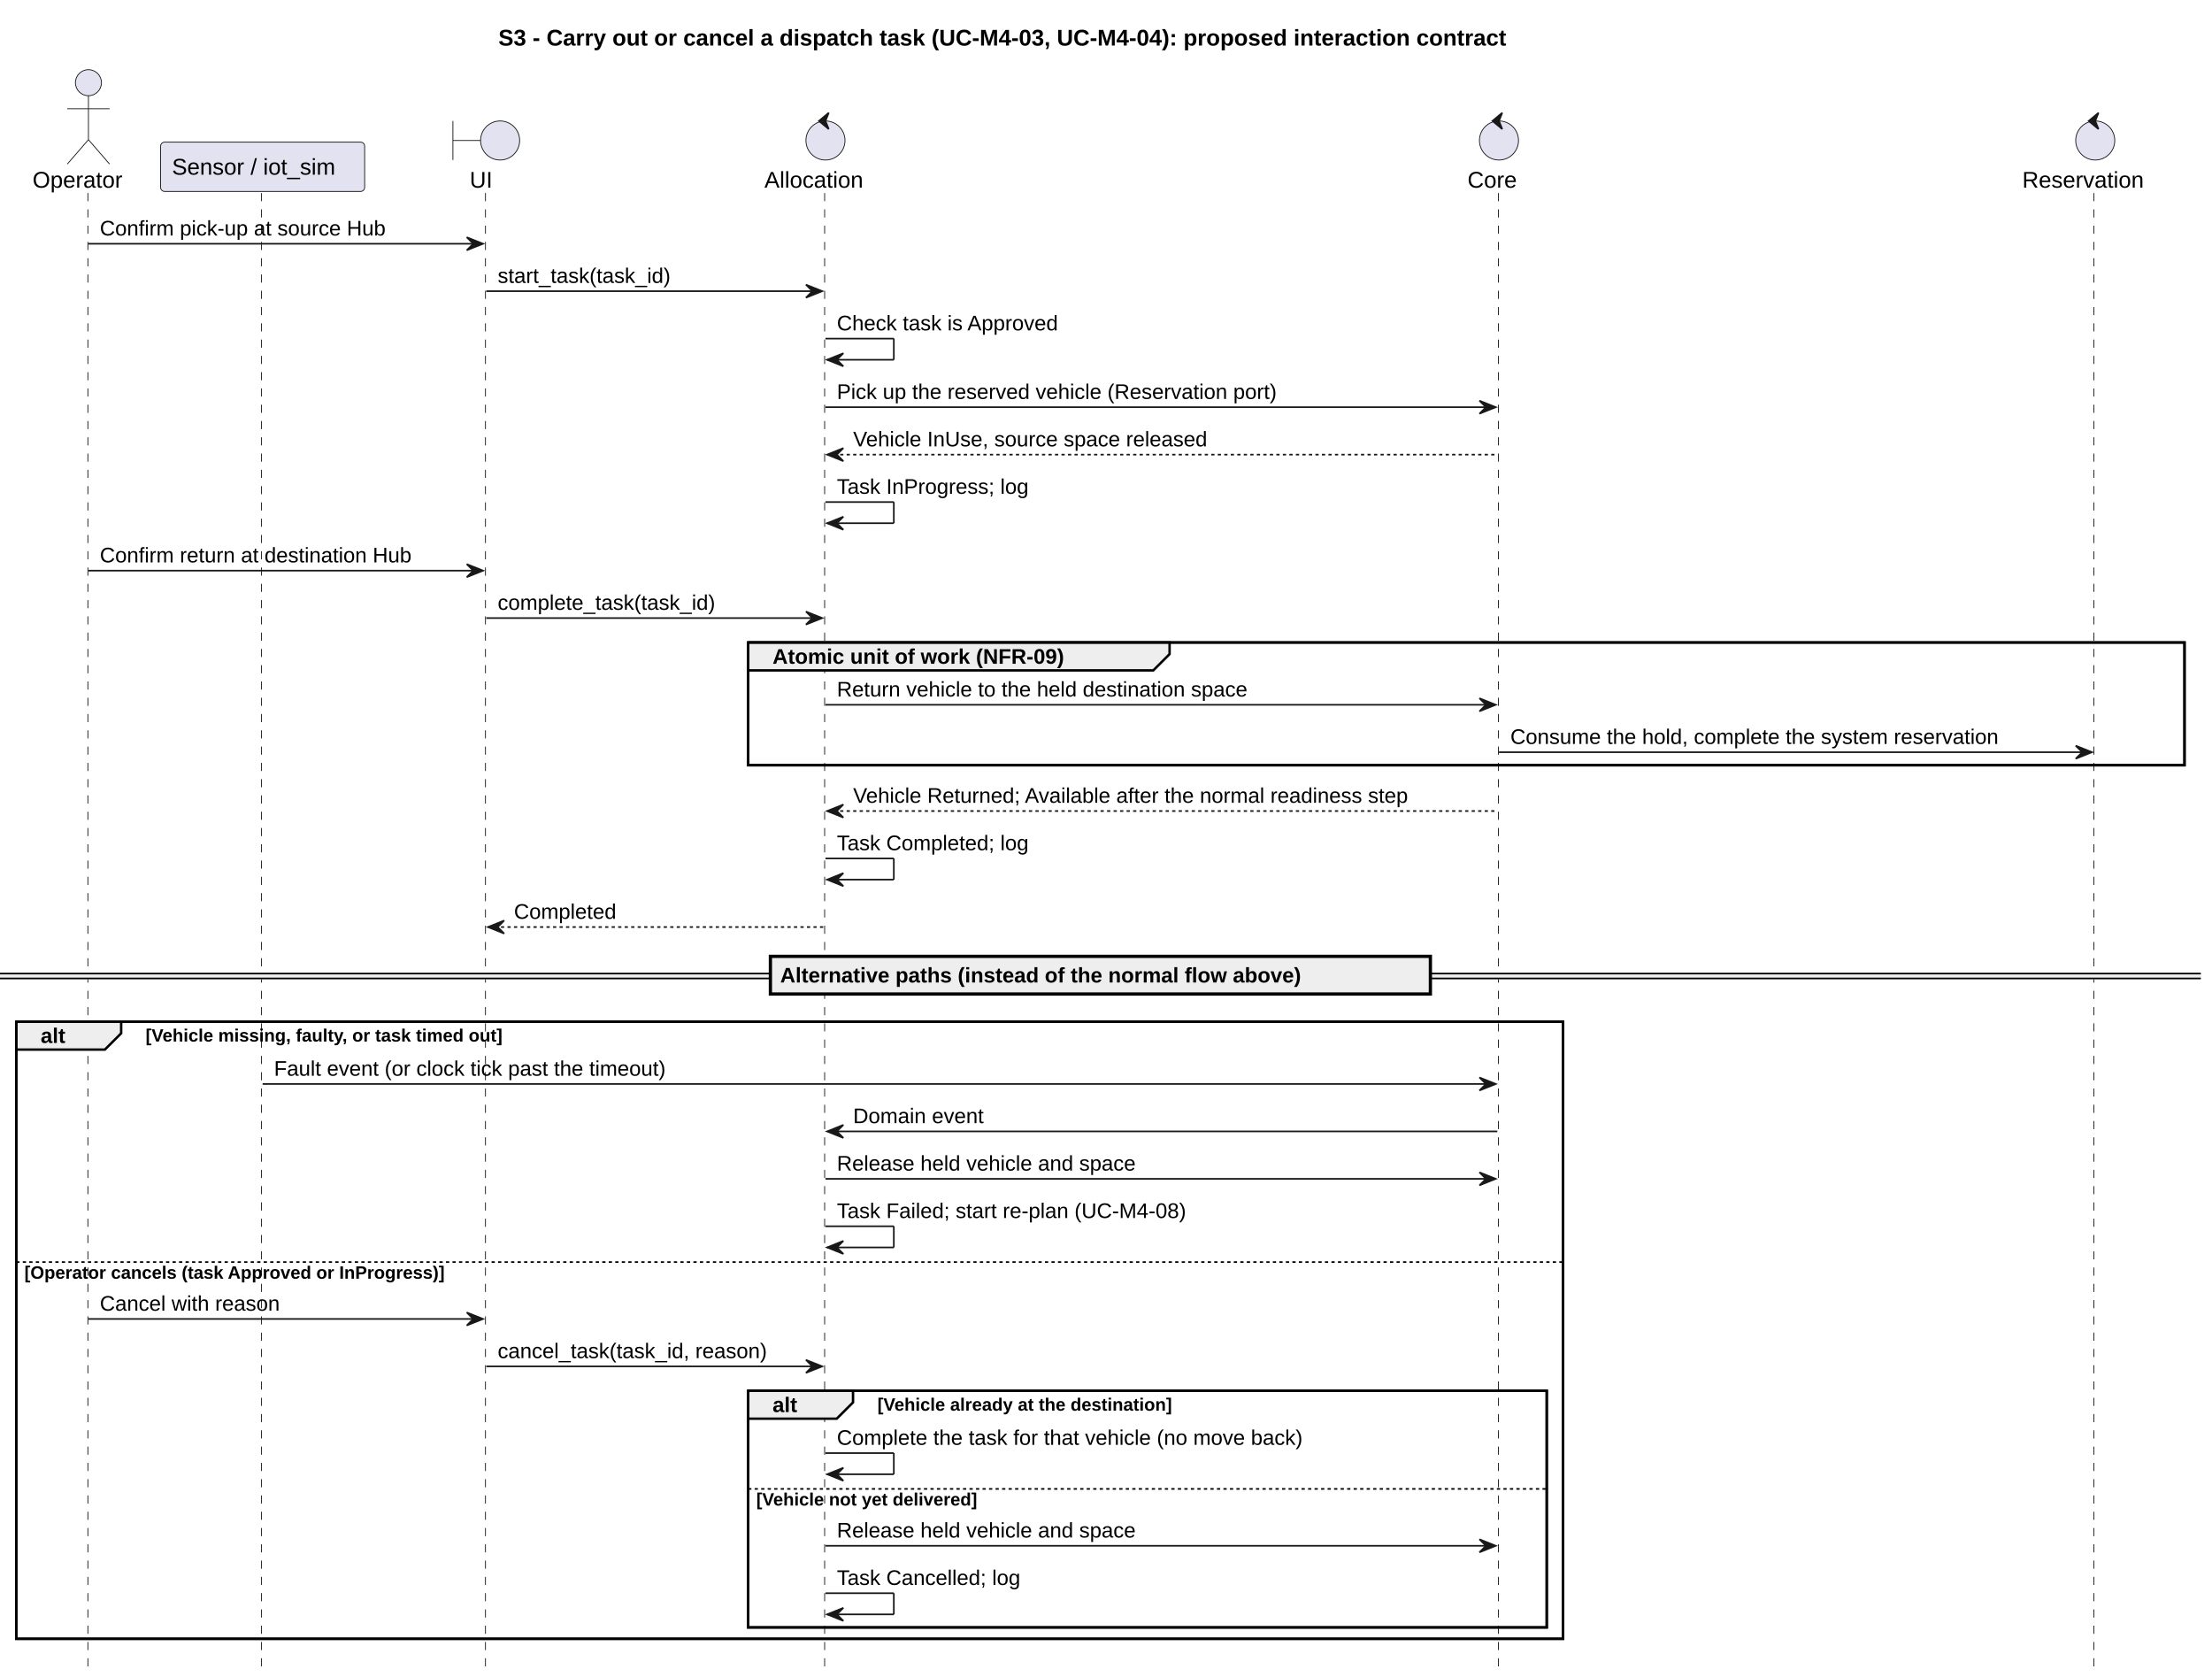
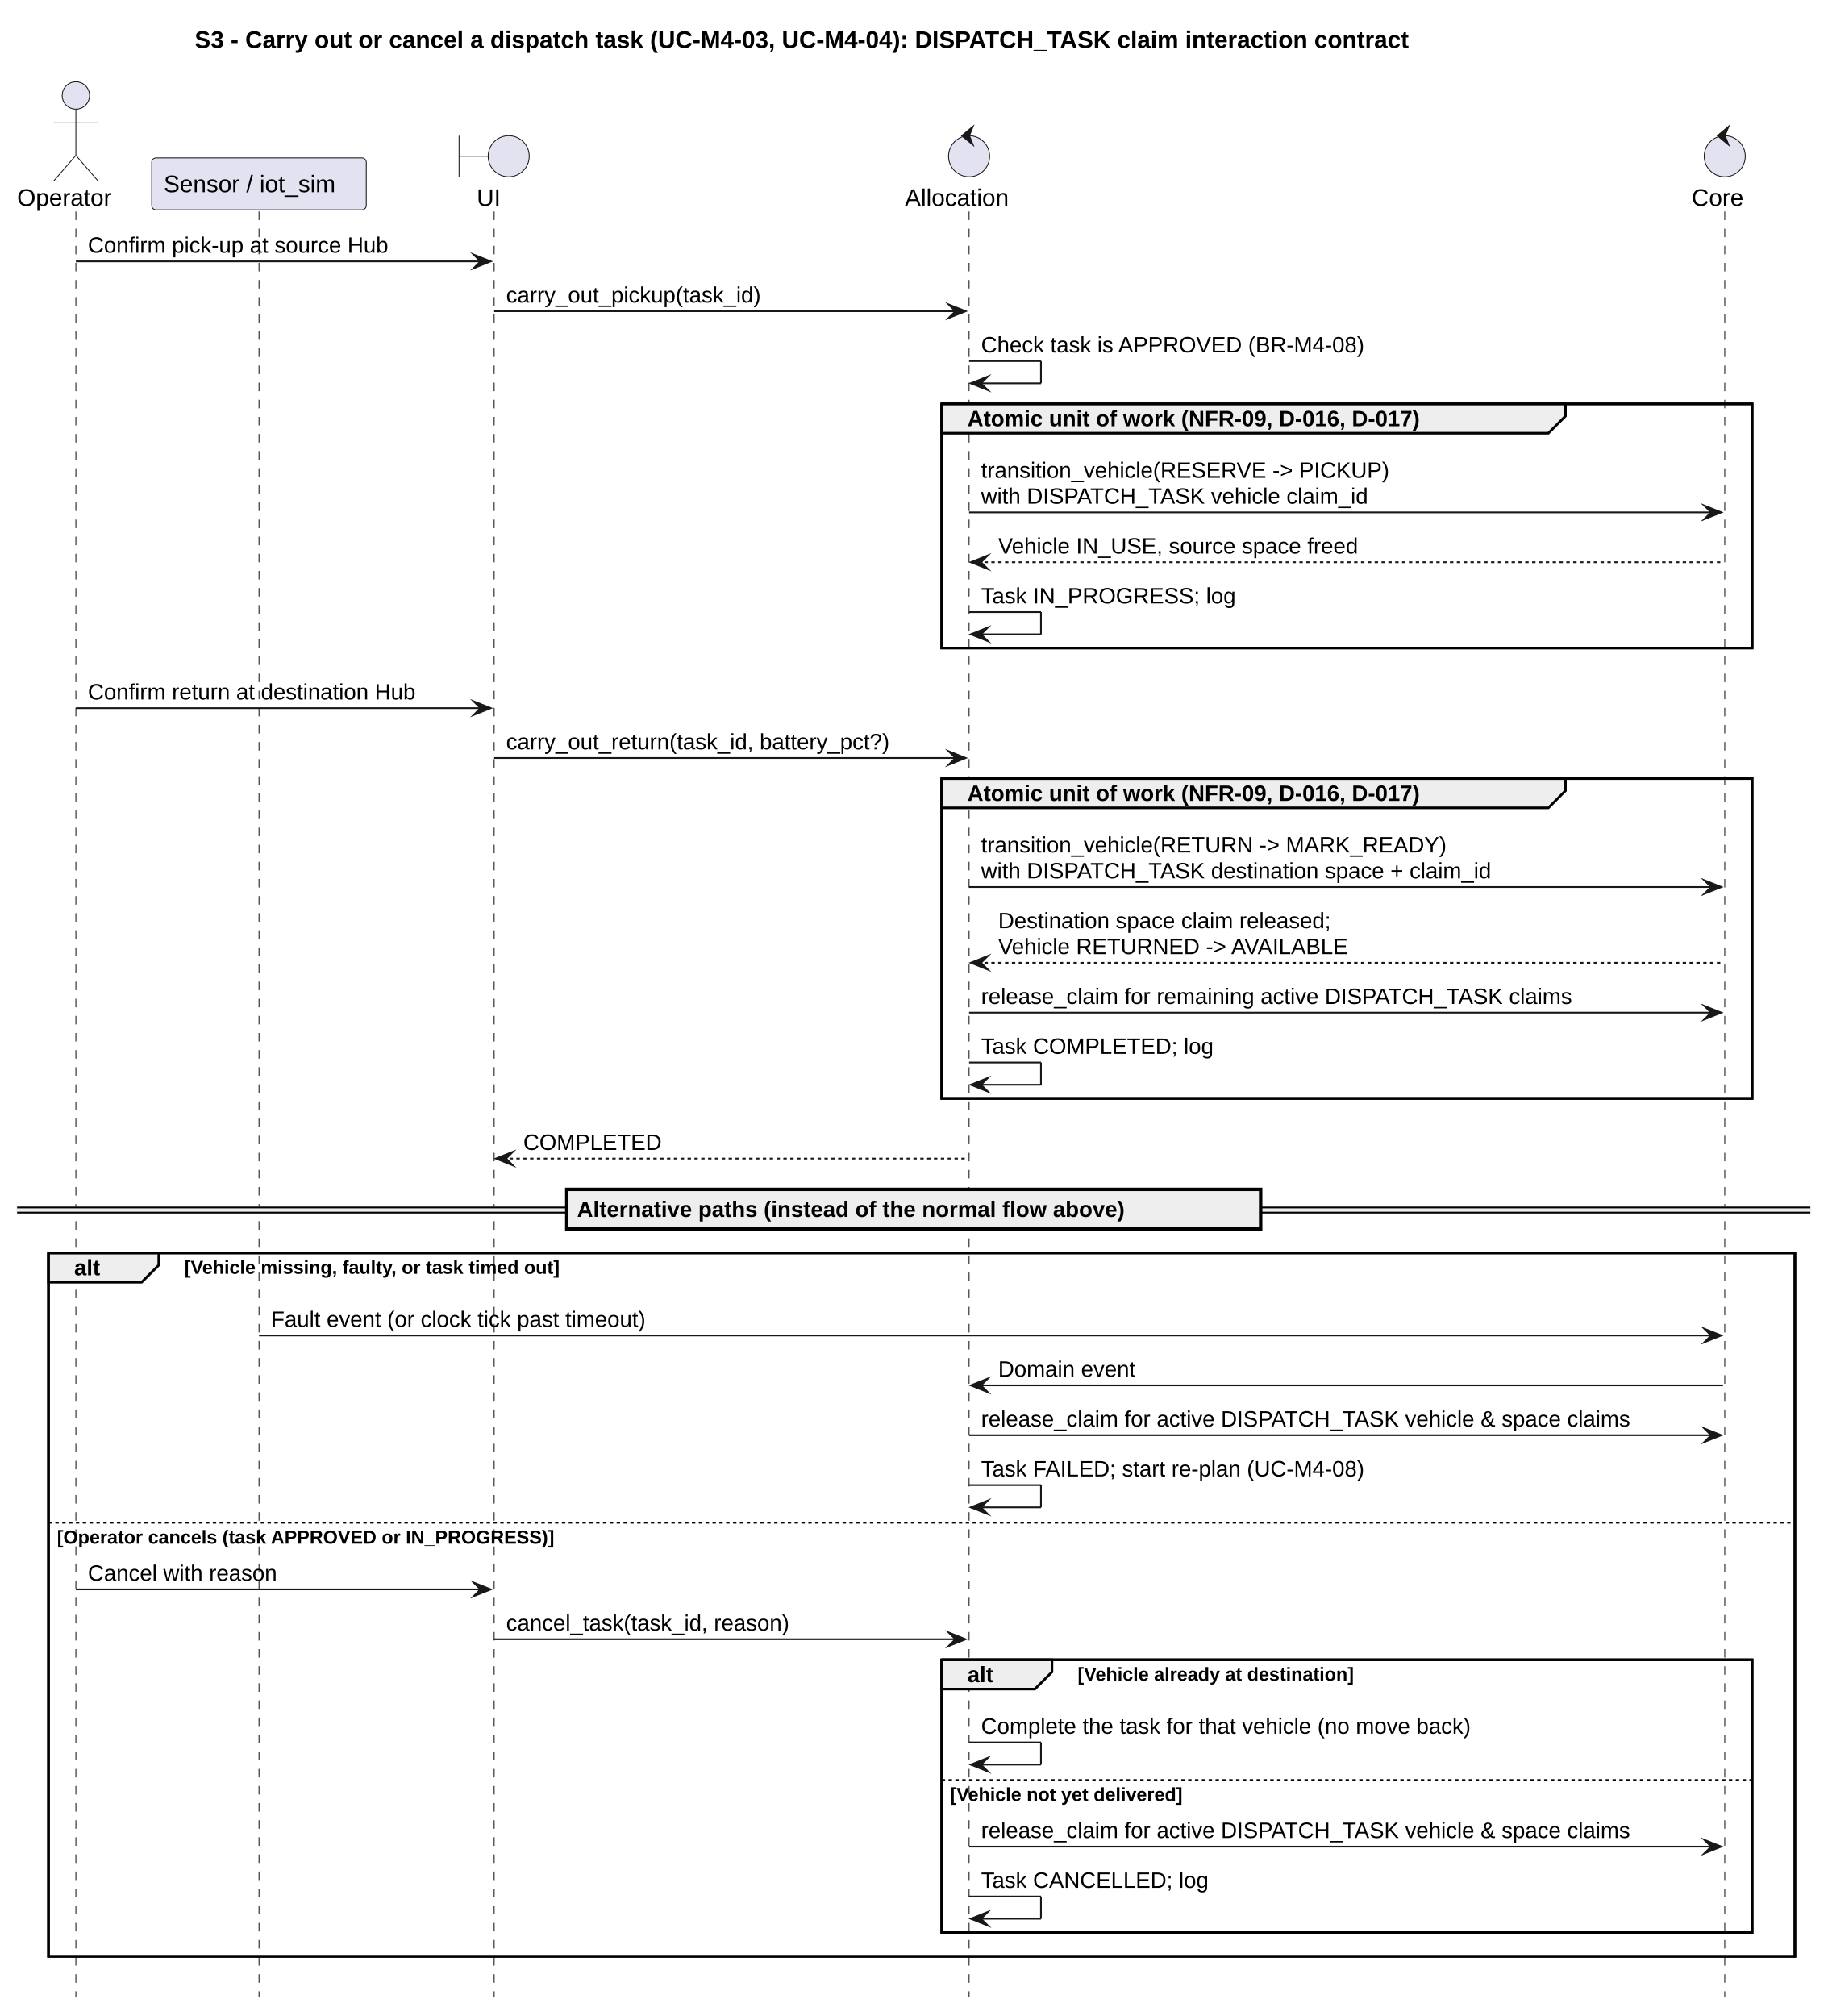
- <svg xmlns="http://www.w3.org/2000/svg" contentStyleType="text/css" height="1030px" preserveAspectRatio="none" style="width:1359px;height:1030px;background:#FFFFFF;" version="1.1" viewBox="0 0 1359 1030" width="1359px" zoomAndPan="magnify">
+ <svg xmlns="http://www.w3.org/2000/svg" version="1.1" data-diagram-type="SEQUENCE" style="width:1068px;height:1178px;background:#FFFFFF;" width="1068px" height="1178px" viewBox="0 0 1068 1178" zoomAndPan="magnify" preserveAspectRatio="none" contentStyleType="text/css">
  <defs />
-   <g>
-     <text fill="#000000" font-family="Arial" font-size="14" font-weight="bold" lengthAdjust="spacing" textLength="738.753" x="306.179" y="27.995">S3 - Carry out or cancel a dispatch task (UC-M4-03, UC-M4-04): proposed interaction contract</text>
-     <rect fill="none" height="75.398" style="stroke:#000000;stroke-width:1.5;" width="882.47" x="459.64" y="394.656" />
-     <rect fill="none" height="379.07" style="stroke:#000000;stroke-width:1.5;" width="950.287" x="10" y="627.586" />
-     <rect fill="none" height="145.336" style="stroke:#000000;stroke-width:1.5;" width="490.647" x="459.64" y="854.32" />
-     <line style="stroke:#181818;stroke-width:0.5;stroke-dasharray:5.0,5.0;" x1="54" x2="54" y1="118.594" y2="1023.656" />
-     <line style="stroke:#181818;stroke-width:0.5;stroke-dasharray:5.0,5.0;" x1="160.665" x2="160.665" y1="118.594" y2="1023.656" />
-     <line style="stroke:#181818;stroke-width:0.5;stroke-dasharray:5.0,5.0;" x1="298.261" x2="298.261" y1="118.594" y2="1023.656" />
-     <line style="stroke:#181818;stroke-width:0.5;stroke-dasharray:5.0,5.0;" x1="506.64" x2="506.64" y1="118.594" y2="1023.656" />
-     <line style="stroke:#181818;stroke-width:0.5;stroke-dasharray:5.0,5.0;" x1="920.577" x2="920.577" y1="118.594" y2="1023.656" />
-     <line style="stroke:#181818;stroke-width:0.5;stroke-dasharray:5.0,5.0;" x1="1286.425" x2="1286.425" y1="118.594" y2="1023.656" />
-     <text fill="#000000" font-family="Arial" font-size="14" lengthAdjust="spacing" textLength="62.665" x="20" y="115.292">Operator</text>
-     <ellipse cx="54.333" cy="50.797" fill="#E2E2F0" rx="8" ry="8" style="stroke:#181818;stroke-width:0.5;" />
-     <path d="M54.333,58.797 L54.333,85.797 M41.333,66.797 L67.332,66.797 M54.333,85.797 L41.333,100.797 M54.333,85.797 L67.332,100.797 " fill="none" style="stroke:#181818;stroke-width:0.5;" />
-     <rect fill="#E2E2F0" height="30.297" rx="2.5" ry="2.5" style="stroke:#181818;stroke-width:0.5;" width="125.371" x="98.665" y="87.297" />
-     <text fill="#000000" font-family="Arial" font-size="14" lengthAdjust="spacing" textLength="111.371" x="105.665" y="107.292">Sensor / iot_sim</text>
-     <text fill="#000000" font-family="Arial" font-size="14" lengthAdjust="spacing" textLength="14.376" x="288.573" y="115.292">UI</text>
-     <path d="M278.261,74.297 L278.261,98.297 M278.261,86.297 L295.261,86.297 " fill="none" style="stroke:#181818;stroke-width:0.5;" />
-     <ellipse cx="307.261" cy="86.297" fill="#E2E2F0" rx="12" ry="12" style="stroke:#181818;stroke-width:0.5;" />
-     <text fill="#000000" font-family="Arial" font-size="14" lengthAdjust="spacing" textLength="69.016" x="469.64" y="115.292">Allocation</text>
-     <ellipse cx="507.148" cy="86.297" fill="#E2E2F0" rx="12" ry="12" style="stroke:#181818;stroke-width:0.5;" />
-     <polygon fill="#181818" points="503.148,74.297,509.148,69.297,507.148,74.297,509.148,79.297,503.148,74.297" style="stroke:#181818;stroke-width:1.0;" />
-     <text fill="#000000" font-family="Arial" font-size="14" lengthAdjust="spacing" textLength="32.71" x="901.577" y="115.292">Core</text>
-     <ellipse cx="920.932" cy="86.297" fill="#E2E2F0" rx="12" ry="12" style="stroke:#181818;stroke-width:0.5;" />
-     <polygon fill="#181818" points="916.932,74.297,922.932,69.297,920.932,74.297,922.932,79.297,916.932,74.297" style="stroke:#181818;stroke-width:1.0;" />
-     <text fill="#000000" font-family="Arial" font-size="14" lengthAdjust="spacing" textLength="83.686" x="1242.425" y="115.292">Reservation</text>
-     <ellipse cx="1287.268" cy="86.297" fill="#E2E2F0" rx="12" ry="12" style="stroke:#181818;stroke-width:0.5;" />
-     <polygon fill="#181818" points="1283.268,74.297,1289.268,69.297,1287.268,74.297,1289.268,79.297,1283.268,74.297" style="stroke:#181818;stroke-width:1.0;" />
-     <polygon fill="#181818" points="286.761,145.727,296.761,149.727,286.761,153.727,290.761,149.727" style="stroke:#181818;stroke-width:1.0;" />
-     <line style="stroke:#181818;stroke-width:1.0;" x1="54.333" x2="292.761" y1="149.727" y2="149.727" />
-     <text fill="#000000" font-family="Arial" font-size="13" lengthAdjust="spacing" textLength="198.504" x="61.333" y="144.661">Confirm pick-up at source Hub</text>
-     <polygon fill="#181818" points="495.148,174.859,505.148,178.859,495.148,182.859,499.148,178.859" style="stroke:#181818;stroke-width:1.0;" />
-     <line style="stroke:#181818;stroke-width:1.0;" x1="298.761" x2="501.148" y1="178.859" y2="178.859" />
-     <text fill="#000000" font-family="Arial" font-size="13" lengthAdjust="spacing" textLength="120.015" x="305.761" y="173.793">start_task(task_id)</text>
-     <line style="stroke:#181818;stroke-width:1.0;" x1="507.148" x2="549.148" y1="207.992" y2="207.992" />
-     <line style="stroke:#181818;stroke-width:1.0;" x1="549.148" x2="549.148" y1="207.992" y2="220.992" />
-     <line style="stroke:#181818;stroke-width:1.0;" x1="508.148" x2="549.148" y1="220.992" y2="220.992" />
-     <polygon fill="#181818" points="518.148,216.992,508.148,220.992,518.148,224.992,514.148,220.992" style="stroke:#181818;stroke-width:1.0;" />
-     <text fill="#000000" font-family="Arial" font-size="13" lengthAdjust="spacing" textLength="152.775" x="514.148" y="202.926">Check task is Approved</text>
-     <polygon fill="#181818" points="908.932,246.125,918.932,250.125,908.932,254.125,912.932,250.125" style="stroke:#181818;stroke-width:1.0;" />
-     <line style="stroke:#181818;stroke-width:1.0;" x1="507.148" x2="914.932" y1="250.125" y2="250.125" />
-     <text fill="#000000" font-family="Arial" font-size="13" lengthAdjust="spacing" textLength="306.947" x="514.148" y="245.059">Pick up the reserved vehicle (Reservation port)</text>
-     <polygon fill="#181818" points="518.148,275.258,508.148,279.258,518.148,283.258,514.148,279.258" style="stroke:#181818;stroke-width:1.0;" />
-     <line style="stroke:#181818;stroke-width:1.0;stroke-dasharray:2.0,2.0;" x1="512.148" x2="919.932" y1="279.258" y2="279.258" />
-     <text fill="#000000" font-family="Arial" font-size="13" lengthAdjust="spacing" textLength="242.055" x="524.148" y="274.192">Vehicle InUse, source space released</text>
-     <line style="stroke:#181818;stroke-width:1.0;" x1="507.148" x2="549.148" y1="308.391" y2="308.391" />
-     <line style="stroke:#181818;stroke-width:1.0;" x1="549.148" x2="549.148" y1="308.391" y2="321.391" />
-     <line style="stroke:#181818;stroke-width:1.0;" x1="508.148" x2="549.148" y1="321.391" y2="321.391" />
-     <polygon fill="#181818" points="518.148,317.391,508.148,321.391,518.148,325.391,514.148,321.391" style="stroke:#181818;stroke-width:1.0;" />
-     <text fill="#000000" font-family="Arial" font-size="13" lengthAdjust="spacing" textLength="131.022" x="514.148" y="303.325">Task InProgress; log</text>
-     <polygon fill="#181818" points="286.761,346.523,296.761,350.523,286.761,354.523,290.761,350.523" style="stroke:#181818;stroke-width:1.0;" />
-     <line style="stroke:#181818;stroke-width:1.0;" x1="54.333" x2="292.761" y1="350.523" y2="350.523" />
-     <text fill="#000000" font-family="Arial" font-size="13" lengthAdjust="spacing" textLength="220.429" x="61.333" y="345.457">Confirm return at destination Hub</text>
-     <polygon fill="#181818" points="495.148,375.656,505.148,379.656,495.148,383.656,499.148,379.656" style="stroke:#181818;stroke-width:1.0;" />
-     <line style="stroke:#181818;stroke-width:1.0;" x1="298.761" x2="501.148" y1="379.656" y2="379.656" />
-     <text fill="#000000" font-family="Arial" font-size="13" lengthAdjust="spacing" textLength="150.458" x="305.761" y="374.59">complete_task(task_id)</text>
-     <path d="M459.64,394.656 L718.562,394.656 L718.562,401.789 L708.562,411.789 L459.64,411.789 L459.64,394.656 " fill="#EEEEEE" style="stroke:#000000;stroke-width:1.5;" />
-     <rect fill="none" height="75.398" style="stroke:#000000;stroke-width:1.5;" width="882.47" x="459.64" y="394.656" />
-     <text fill="#000000" font-family="Arial" font-size="13" font-weight="bold" lengthAdjust="spacing" textLength="213.922" x="474.64" y="407.723">Atomic unit of work (NFR-09)</text>
-     <polygon fill="#181818" points="908.932,428.922,918.932,432.922,908.932,436.922,912.932,432.922" style="stroke:#181818;stroke-width:1.0;" />
-     <line style="stroke:#181818;stroke-width:1.0;" x1="507.148" x2="914.932" y1="432.922" y2="432.922" />
-     <text fill="#000000" font-family="Arial" font-size="13" lengthAdjust="spacing" textLength="288.507" x="514.148" y="427.856">Return vehicle to the held destination space</text>
-     <polygon fill="#181818" points="1275.268,458.055,1285.268,462.055,1275.268,466.055,1279.268,462.055" style="stroke:#181818;stroke-width:1.0;" />
-     <line style="stroke:#181818;stroke-width:1.0;" x1="920.932" x2="1281.268" y1="462.055" y2="462.055" />
-     <text fill="#000000" font-family="Arial" font-size="13" lengthAdjust="spacing" textLength="342.335" x="927.932" y="456.989">Consume the hold, complete the system reservation</text>
-     <polygon fill="#181818" points="518.148,494.188,508.148,498.188,518.148,502.188,514.148,498.188" style="stroke:#181818;stroke-width:1.0;" />
-     <line style="stroke:#181818;stroke-width:1.0;stroke-dasharray:2.0,2.0;" x1="512.148" x2="919.932" y1="498.188" y2="498.188" />
-     <text fill="#000000" font-family="Arial" font-size="13" lengthAdjust="spacing" textLength="389.784" x="524.148" y="493.122">Vehicle Returned; Available after the normal readiness step</text>
-     <line style="stroke:#181818;stroke-width:1.0;" x1="507.148" x2="549.148" y1="527.32" y2="527.32" />
-     <line style="stroke:#181818;stroke-width:1.0;" x1="549.148" x2="549.148" y1="527.32" y2="540.32" />
-     <line style="stroke:#181818;stroke-width:1.0;" x1="508.148" x2="549.148" y1="540.32" y2="540.32" />
-     <polygon fill="#181818" points="518.148,536.32,508.148,540.32,518.148,544.32,514.148,540.32" style="stroke:#181818;stroke-width:1.0;" />
-     <text fill="#000000" font-family="Arial" font-size="13" lengthAdjust="spacing" textLength="133.574" x="514.148" y="522.254">Task Completed; log</text>
-     <polygon fill="#181818" points="309.761,565.453,299.761,569.453,309.761,573.453,305.761,569.453" style="stroke:#181818;stroke-width:1.0;" />
-     <line style="stroke:#181818;stroke-width:1.0;stroke-dasharray:2.0,2.0;" x1="303.761" x2="506.148" y1="569.453" y2="569.453" />
-     <text fill="#000000" font-family="Arial" font-size="13" lengthAdjust="spacing" textLength="70.903" x="315.761" y="564.387">Completed</text>
-     <rect fill="#EEEEEE" height="3" style="stroke:#EEEEEE;stroke-width:1.0;" width="1352.11" x="0" y="598.019" />
-     <line style="stroke:#000000;stroke-width:1.0;" x1="0" x2="1352.11" y1="598.019" y2="598.019" />
-     <line style="stroke:#000000;stroke-width:1.0;" x1="0" x2="1352.11" y1="601.019" y2="601.019" />
-     <rect fill="#EEEEEE" height="23.133" style="stroke:#000000;stroke-width:2.0;" width="405.479" x="473.316" y="587.453" />
-     <text fill="#000000" font-family="Arial" font-size="13" font-weight="bold" lengthAdjust="spacing" textLength="386.953" x="479.316" y="603.52">Alternative paths (instead of the normal flow above)</text>
-     <path d="M10,627.586 L74.443,627.586 L74.443,634.719 L64.443,644.719 L10,644.719 L10,627.586 " fill="#EEEEEE" style="stroke:#000000;stroke-width:1.5;" />
-     <rect fill="none" height="379.07" style="stroke:#000000;stroke-width:1.5;" width="950.287" x="10" y="627.586" />
-     <text fill="#000000" font-family="Arial" font-size="13" font-weight="bold" lengthAdjust="spacing" textLength="19.443" x="25" y="640.653">alt</text>
-     <text fill="#000000" font-family="Arial" font-size="11" font-weight="bold" lengthAdjust="spacing" textLength="266.755" x="89.443" y="639.796">[Vehicle missing, faulty, or task timed out]</text>
-     <polygon fill="#181818" points="908.932,661.852,918.932,665.852,908.932,669.852,912.932,665.852" style="stroke:#181818;stroke-width:1.0;" />
-     <line style="stroke:#181818;stroke-width:1.0;" x1="161.351" x2="914.932" y1="665.852" y2="665.852" />
-     <text fill="#000000" font-family="Arial" font-size="13" lengthAdjust="spacing" textLength="278.643" x="168.351" y="660.786">Fault event (or clock tick past the timeout)</text>
-     <polygon fill="#181818" points="518.148,690.984,508.148,694.984,518.148,698.984,514.148,694.984" style="stroke:#181818;stroke-width:1.0;" />
-     <line style="stroke:#181818;stroke-width:1.0;" x1="512.148" x2="919.932" y1="694.984" y2="694.984" />
-     <text fill="#000000" font-family="Arial" font-size="13" lengthAdjust="spacing" textLength="91.603" x="524.148" y="689.918">Domain event</text>
-     <polygon fill="#181818" points="908.932,720.117,918.932,724.117,908.932,728.117,912.932,724.117" style="stroke:#181818;stroke-width:1.0;" />
-     <line style="stroke:#181818;stroke-width:1.0;" x1="507.148" x2="914.932" y1="724.117" y2="724.117" />
-     <text fill="#000000" font-family="Arial" font-size="13" lengthAdjust="spacing" textLength="204.902" x="514.148" y="719.051">Release held vehicle and space</text>
-     <line style="stroke:#181818;stroke-width:1.0;" x1="507.148" x2="549.148" y1="753.25" y2="753.25" />
-     <line style="stroke:#181818;stroke-width:1.0;" x1="549.148" x2="549.148" y1="753.25" y2="766.25" />
-     <line style="stroke:#181818;stroke-width:1.0;" x1="508.148" x2="549.148" y1="766.25" y2="766.25" />
-     <polygon fill="#181818" points="518.148,762.25,508.148,766.25,518.148,770.25,514.148,766.25" style="stroke:#181818;stroke-width:1.0;" />
-     <text fill="#000000" font-family="Arial" font-size="13" lengthAdjust="spacing" textLength="240.564" x="514.148" y="748.184">Task Failed; start re-plan (UC-M4-08)</text>
-     <line style="stroke:#000000;stroke-width:1.0;stroke-dasharray:2.0,2.0;" x1="10" x2="960.287" y1="775.25" y2="775.25" />
-     <text fill="#000000" font-family="Arial" font-size="11" font-weight="bold" lengthAdjust="spacing" textLength="307.2" x="15" y="785.46">[Operator cancels (task Approved or InProgress)]</text>
-     <polygon fill="#181818" points="286.761,806.188,296.761,810.188,286.761,814.188,290.761,810.188" style="stroke:#181818;stroke-width:1.0;" />
-     <line style="stroke:#181818;stroke-width:1.0;" x1="54.333" x2="292.761" y1="810.188" y2="810.188" />
-     <text fill="#000000" font-family="Arial" font-size="13" lengthAdjust="spacing" textLength="124.16" x="61.333" y="805.122">Cancel with reason</text>
-     <polygon fill="#181818" points="495.148,835.32,505.148,839.32,495.148,843.32,499.148,839.32" style="stroke:#181818;stroke-width:1.0;" />
-     <line style="stroke:#181818;stroke-width:1.0;" x1="298.761" x2="501.148" y1="839.32" y2="839.32" />
-     <text fill="#000000" font-family="Arial" font-size="13" lengthAdjust="spacing" textLength="184.387" x="305.761" y="834.254">cancel_task(task_id, reason)</text>
-     <path d="M459.64,854.32 L524.083,854.32 L524.083,861.453 L514.083,871.453 L459.64,871.453 L459.64,854.32 " fill="#EEEEEE" style="stroke:#000000;stroke-width:1.5;" />
-     <rect fill="none" height="145.336" style="stroke:#000000;stroke-width:1.5;" width="490.647" x="459.64" y="854.32" />
-     <text fill="#000000" font-family="Arial" font-size="13" font-weight="bold" lengthAdjust="spacing" textLength="19.443" x="474.64" y="867.387">alt</text>
-     <text fill="#000000" font-family="Arial" font-size="11" font-weight="bold" lengthAdjust="spacing" textLength="221.058" x="539.083" y="866.531">[Vehicle already at the destination]</text>
-     <line style="stroke:#181818;stroke-width:1.0;" x1="507.148" x2="549.148" y1="892.586" y2="892.586" />
-     <line style="stroke:#181818;stroke-width:1.0;" x1="549.148" x2="549.148" y1="892.586" y2="905.586" />
-     <line style="stroke:#181818;stroke-width:1.0;" x1="508.148" x2="549.148" y1="905.586" y2="905.586" />
-     <polygon fill="#181818" points="518.148,901.586,508.148,905.586,518.148,909.586,514.148,905.586" style="stroke:#181818;stroke-width:1.0;" />
-     <text fill="#000000" font-family="Arial" font-size="13" lengthAdjust="spacing" textLength="328.523" x="514.148" y="887.52">Complete the task for that vehicle (no move back)</text>
-     <line style="stroke:#000000;stroke-width:1.0;stroke-dasharray:2.0,2.0;" x1="459.64" x2="950.287" y1="914.586" y2="914.586" />
-     <text fill="#000000" font-family="Arial" font-size="11" font-weight="bold" lengthAdjust="spacing" textLength="165.671" x="464.64" y="924.796">[Vehicle not yet delivered]</text>
-     <polygon fill="#181818" points="908.932,945.523,918.932,949.523,908.932,953.523,912.932,949.523" style="stroke:#181818;stroke-width:1.0;" />
-     <line style="stroke:#181818;stroke-width:1.0;" x1="507.148" x2="914.932" y1="949.523" y2="949.523" />
-     <text fill="#000000" font-family="Arial" font-size="13" lengthAdjust="spacing" textLength="204.902" x="514.148" y="944.457">Release held vehicle and space</text>
-     <line style="stroke:#181818;stroke-width:1.0;" x1="507.148" x2="549.148" y1="978.656" y2="978.656" />
-     <line style="stroke:#181818;stroke-width:1.0;" x1="549.148" x2="549.148" y1="978.656" y2="991.656" />
-     <line style="stroke:#181818;stroke-width:1.0;" x1="508.148" x2="549.148" y1="991.656" y2="991.656" />
-     <polygon fill="#181818" points="518.148,987.656,508.148,991.656,518.148,995.656,514.148,991.656" style="stroke:#181818;stroke-width:1.0;" />
-     <text fill="#000000" font-family="Arial" font-size="13" lengthAdjust="spacing" textLength="126.572" x="514.148" y="973.59">Task Cancelled; log</text>
+   <g font-family="sans-serif" lengthAdjust="spacing">
+     <g class="title" data-source-line="1">
+       <text x="113.744" y="27.995" fill="#000" font-size="14" textLength="839.392" font-weight="700" font-family="Arial">S3 - Carry out or cancel a dispatch task (UC-M4-03, UC-M4-04): DISPATCH_TASK claim interaction contract</text>
+     </g>
+     <rect x="550.293" y="235.992" width="473.587" height="142.664" fill="none" style="stroke:#000;stroke-width:1.5;" />
+     <rect x="550.293" y="454.922" width="473.587" height="186.93" fill="none" style="stroke:#000;stroke-width:1.5;" />
+     <rect x="28.333" y="732.117" width="1020.547" height="411.07" fill="none" style="stroke:#000;stroke-width:1.5;" />
+     <rect x="550.293" y="969.852" width="473.587" height="159.336" fill="none" style="stroke:#000;stroke-width:1.5;" />
+     <g class="participant-lifeline" data-qualified-name="Operator" data-entity-uid="part1" id="part1-lifeline" data-source-line="5">
+       <g>
+         <rect x="40.833" y="123.594" width="8" height="1043.594" fill="#000" fill-opacity="0" />
+         <line x1="44.333" y1="123.594" x2="44.333" y2="1167.188" style="stroke:#181818;stroke-width:0.5;stroke-dasharray:5,5;" />
+       </g>
+     </g>
+     <g class="participant-lifeline" data-qualified-name="Sensor" data-entity-uid="part2" id="part2-lifeline" data-source-line="6">
+       <g>
+         <rect x="147.851" y="123.594" width="8" height="1043.594" fill="#000" fill-opacity="0" />
+         <line x1="151.351" y1="123.594" x2="151.351" y2="1167.188" style="stroke:#181818;stroke-width:0.5;stroke-dasharray:5,5;" />
+       </g>
+     </g>
+     <g class="participant-lifeline" data-qualified-name="UI" data-entity-uid="part3" id="part3-lifeline" data-source-line="7">
+       <g>
+         <rect x="285.261" y="123.594" width="8" height="1043.594" fill="#000" fill-opacity="0" />
+         <line x1="288.761" y1="123.594" x2="288.761" y2="1167.188" style="stroke:#181818;stroke-width:0.5;stroke-dasharray:5,5;" />
+       </g>
+     </g>
+     <g class="participant-lifeline" data-qualified-name="Allocation" data-entity-uid="part4" id="part4-lifeline" data-source-line="8">
+       <g>
+         <rect x="562.793" y="123.594" width="8" height="1043.594" fill="#000" fill-opacity="0" />
+         <line x1="566.293" y1="123.594" x2="566.293" y2="1167.188" style="stroke:#181818;stroke-width:0.5;stroke-dasharray:5,5;" />
+       </g>
+     </g>
+     <g class="participant-lifeline" data-qualified-name="Core" data-entity-uid="part5" id="part5-lifeline" data-source-line="9">
+       <g>
+         <rect x="1004.38" y="123.594" width="8" height="1043.594" fill="#000" fill-opacity="0" />
+         <line x1="1007.88" y1="123.594" x2="1007.88" y2="1167.188" style="stroke:#181818;stroke-width:0.5;stroke-dasharray:5,5;" />
+       </g>
+     </g>
+     <g class="participant participant-head" data-qualified-name="Operator" data-entity-uid="part1" id="part1-head" data-source-line="5">
+       <text x="10" y="120.292" fill="#000" font-size="14" textLength="62.665" font-family="Arial">Operator</text>
+       <ellipse cx="44.333" cy="55.797" rx="8" ry="8" fill="#E2E2F0" style="stroke:#181818;stroke-width:0.5;" />
+       <path d="M44.333,63.797 L44.333,90.797 M31.333,71.797 L57.333,71.797 M44.333,90.797 L31.333,105.797 M44.333,90.797 L57.333,105.797" style="stroke:#181818;stroke-width:0.5;" fill="none" />
+     </g>
+     <g class="participant participant-head" data-qualified-name="Sensor" data-entity-uid="part2" id="part2-head" data-source-line="6">
+       <rect x="88.665" y="92.297" width="125.371" height="30.297" fill="#E2E2F0" style="stroke:#181818;stroke-width:0.5;" rx="2.5" ry="2.5" />
+       <text x="95.665" y="112.292" fill="#000" font-size="14" textLength="111.371" font-family="Arial">Sensor / iot_sim</text>
+     </g>
+     <g class="participant participant-head" data-qualified-name="UI" data-entity-uid="part3" id="part3-head" data-source-line="7">
+       <text x="278.573" y="120.292" fill="#000" font-size="14" textLength="14.376" font-family="Arial">UI</text>
+       <path d="M268.261,79.297 L268.261,103.297 M268.261,91.297 L285.261,91.297" style="stroke:#181818;stroke-width:0.5;" fill="none" />
+       <ellipse cx="297.261" cy="91.297" rx="12" ry="12" fill="#E2E2F0" style="stroke:#181818;stroke-width:0.5;" />
+     </g>
+     <g class="participant participant-head" data-qualified-name="Allocation" data-entity-uid="part4" id="part4-head" data-source-line="8">
+       <text x="528.785" y="120.292" fill="#000" font-size="14" textLength="69.016" font-family="Arial">Allocation</text>
+       <ellipse cx="566.293" cy="91.297" rx="12" ry="12" fill="#E2E2F0" style="stroke:#181818;stroke-width:0.5;" />
+       <polygon points="562.293,79.297,568.293,74.297,566.293,79.297,568.293,84.297,562.293,79.297" fill="#181818" style="stroke:#181818;stroke-width:1;stroke-linejoin:miter;stroke-miterlimit:10;" />
+     </g>
+     <g class="participant participant-head" data-qualified-name="Core" data-entity-uid="part5" id="part5-head" data-source-line="9">
+       <text x="988.525" y="120.292" fill="#000" font-size="14" textLength="32.71" font-family="Arial">Core</text>
+       <ellipse cx="1007.88" cy="91.297" rx="12" ry="12" fill="#E2E2F0" style="stroke:#181818;stroke-width:0.5;" />
+       <polygon points="1003.88,79.297,1009.88,74.297,1007.88,79.297,1009.88,84.297,1003.88,79.297" fill="#181818" style="stroke:#181818;stroke-width:1;stroke-linejoin:miter;stroke-miterlimit:10;" />
+     </g>
+     <g class="message" data-entity-1="part1" data-entity-2="part3" id="msg1" data-source-line="10">
+       <polygon points="276.761,148.727,286.761,152.727,276.761,156.727,280.761,152.727" fill="#181818" style="stroke:#181818;stroke-width:1;stroke-linejoin:miter;stroke-miterlimit:10;" />
+       <line x1="44.333" y1="152.727" x2="282.761" y2="152.727" style="stroke:#181818;stroke-width:1;" />
+       <text x="51.333" y="147.661" fill="#000" font-size="13" textLength="198.504" font-family="Arial">Confirm pick-up at source Hub</text>
+     </g>
+     <g class="message" data-entity-1="part3" data-entity-2="part4" id="msg2" data-source-line="11">
+       <polygon points="554.293,177.859,564.293,181.859,554.293,185.859,558.293,181.859" fill="#181818" style="stroke:#181818;stroke-width:1;stroke-linejoin:miter;stroke-miterlimit:10;" />
+       <line x1="288.761" y1="181.859" x2="560.293" y2="181.859" style="stroke:#181818;stroke-width:1;" />
+       <text x="295.761" y="176.793" fill="#000" font-size="13" textLength="166.689" font-family="Arial">carry_out_pickup(task_id)</text>
+     </g>
+     <g class="message" data-entity-1="part4" data-entity-2="part4" id="msg3" data-source-line="12">
+       <line x1="566.293" y1="210.992" x2="608.293" y2="210.992" style="stroke:#181818;stroke-width:1;" />
+       <line x1="608.293" y1="210.992" x2="608.293" y2="223.992" style="stroke:#181818;stroke-width:1;" />
+       <line x1="567.293" y1="223.992" x2="608.293" y2="223.992" style="stroke:#181818;stroke-width:1;" />
+       <polygon points="577.293,219.992,567.293,223.992,577.293,227.992,573.293,223.992" fill="#181818" style="stroke:#181818;stroke-width:1;stroke-linejoin:miter;stroke-miterlimit:10;" />
+       <text x="573.293" y="205.926" fill="#000" font-size="13" textLength="238.729" font-family="Arial">Check task is APPROVED (BR-M4-08)</text>
+     </g>
+     <path d="M550.293,235.992 L914.79,235.992 L914.79,243.125 L904.79,253.125 L550.293,253.125 L550.293,235.992" style="stroke:#000;stroke-width:1.5;" fill="#EEE" />
+     <rect x="550.293" y="235.992" width="473.587" height="142.664" fill="none" style="stroke:#000;stroke-width:1.5;" />
+     <text x="565.293" y="249.059" fill="#000" font-size="13" textLength="319.497" font-weight="700" font-family="Arial">Atomic unit of work (NFR-09, D-016, D-017)</text>
+     <g class="message" data-entity-1="part4" data-entity-2="part5" id="msg4" data-source-line="14">
+       <polygon points="995.88,295.391,1005.88,299.391,995.88,303.391,999.88,299.391" fill="#181818" style="stroke:#181818;stroke-width:1;stroke-linejoin:miter;stroke-miterlimit:10;" />
+       <line x1="566.293" y1="299.391" x2="1001.88" y2="299.391" style="stroke:#181818;stroke-width:1;" />
+       <text x="573.293" y="279.192" fill="#000" font-size="13" textLength="255.208" font-family="Arial">transition_vehicle(RESERVE -&gt; PICKUP)</text>
+       <text x="573.293" y="294.325" fill="#000" font-size="13" textLength="245.375" font-family="Arial">with DISPATCH_TASK vehicle claim_id</text>
+     </g>
+     <g class="message" data-entity-1="part5" data-entity-2="part4" id="msg5" data-source-line="15">
+       <polygon points="577.293,324.523,567.293,328.523,577.293,332.523,573.293,328.523" fill="#181818" style="stroke:#181818;stroke-width:1;stroke-linejoin:miter;stroke-miterlimit:10;" />
+       <line x1="571.293" y1="328.523" x2="1006.88" y2="328.523" style="stroke:#181818;stroke-width:1;stroke-dasharray:2,2;" />
+       <text x="583.293" y="323.458" fill="#000" font-size="13" textLength="229.963" font-family="Arial">Vehicle IN_USE, source space freed</text>
+     </g>
+     <g class="message" data-entity-1="part4" data-entity-2="part4" id="msg6" data-source-line="16">
+       <line x1="566.293" y1="357.656" x2="608.293" y2="357.656" style="stroke:#181818;stroke-width:1;" />
+       <line x1="608.293" y1="357.656" x2="608.293" y2="370.656" style="stroke:#181818;stroke-width:1;" />
+       <line x1="567.293" y1="370.656" x2="608.293" y2="370.656" style="stroke:#181818;stroke-width:1;" />
+       <polygon points="577.293,366.656,567.293,370.656,577.293,374.656,573.293,370.656" fill="#181818" style="stroke:#181818;stroke-width:1;stroke-linejoin:miter;stroke-miterlimit:10;" />
+       <text x="573.293" y="352.59" fill="#000" font-size="13" textLength="153.658" font-family="Arial">Task IN_PROGRESS; log</text>
+     </g>
+     <g class="message" data-entity-1="part1" data-entity-2="part3" id="msg7" data-source-line="18">
+       <polygon points="276.761,409.789,286.761,413.789,276.761,417.789,280.761,413.789" fill="#181818" style="stroke:#181818;stroke-width:1;stroke-linejoin:miter;stroke-miterlimit:10;" />
+       <line x1="44.333" y1="413.789" x2="282.761" y2="413.789" style="stroke:#181818;stroke-width:1;" />
+       <text x="51.333" y="408.723" fill="#000" font-size="13" textLength="220.429" font-family="Arial">Confirm return at destination Hub</text>
+     </g>
+     <g class="message" data-entity-1="part3" data-entity-2="part4" id="msg8" data-source-line="19">
+       <polygon points="554.293,438.922,564.293,442.922,554.293,446.922,558.293,442.922" fill="#181818" style="stroke:#181818;stroke-width:1;stroke-linejoin:miter;stroke-miterlimit:10;" />
+       <line x1="288.761" y1="442.922" x2="560.293" y2="442.922" style="stroke:#181818;stroke-width:1;" />
+       <text x="295.761" y="437.856" fill="#000" font-size="13" textLength="253.532" font-family="Arial">carry_out_return(task_id, battery_pct?)</text>
+     </g>
+     <path d="M550.293,454.922 L914.79,454.922 L914.79,462.055 L904.79,472.055 L550.293,472.055 L550.293,454.922" style="stroke:#000;stroke-width:1.5;" fill="#EEE" />
+     <rect x="550.293" y="454.922" width="473.587" height="186.93" fill="none" style="stroke:#000;stroke-width:1.5;" />
+     <text x="565.293" y="467.989" fill="#000" font-size="13" textLength="319.497" font-weight="700" font-family="Arial">Atomic unit of work (NFR-09, D-016, D-017)</text>
+     <g class="message" data-entity-1="part4" data-entity-2="part5" id="msg9" data-source-line="21">
+       <polygon points="995.88,514.32,1005.88,518.32,995.88,522.32,999.88,518.32" fill="#181818" style="stroke:#181818;stroke-width:1;stroke-linejoin:miter;stroke-miterlimit:10;" />
+       <line x1="566.293" y1="518.32" x2="1001.88" y2="518.32" style="stroke:#181818;stroke-width:1;" />
+       <text x="573.293" y="498.122" fill="#000" font-size="13" textLength="290.443" font-family="Arial">transition_vehicle(RETURN -&gt; MARK_READY)</text>
+       <text x="573.293" y="513.254" fill="#000" font-size="13" textLength="329.208" font-family="Arial">with DISPATCH_TASK destination space + claim_id</text>
+     </g>
+     <g class="message" data-entity-1="part5" data-entity-2="part4" id="msg10" data-source-line="22">
+       <polygon points="577.293,558.586,567.293,562.586,577.293,566.586,573.293,562.586" fill="#181818" style="stroke:#181818;stroke-width:1;stroke-linejoin:miter;stroke-miterlimit:10;" />
+       <line x1="571.293" y1="562.586" x2="1006.88" y2="562.586" style="stroke:#181818;stroke-width:1;stroke-dasharray:2,2;" />
+       <text x="583.293" y="542.387" fill="#000" font-size="13" textLength="220.454" font-family="Arial">Destination space claim released;</text>
+       <text x="583.293" y="557.52" fill="#000" font-size="13" textLength="218.188" font-family="Arial">Vehicle RETURNED -&gt; AVAILABLE</text>
+     </g>
+     <g class="message" data-entity-1="part4" data-entity-2="part5" id="msg11" data-source-line="23">
+       <polygon points="995.88,587.719,1005.88,591.719,995.88,595.719,999.88,591.719" fill="#181818" style="stroke:#181818;stroke-width:1;stroke-linejoin:miter;stroke-miterlimit:10;" />
+       <line x1="566.293" y1="591.719" x2="1001.88" y2="591.719" style="stroke:#181818;stroke-width:1;" />
+       <text x="573.293" y="586.653" fill="#000" font-size="13" textLength="380.675" font-family="Arial">release_claim for remaining active DISPATCH_TASK claims</text>
+     </g>
+     <g class="message" data-entity-1="part4" data-entity-2="part4" id="msg12" data-source-line="24">
+       <line x1="566.293" y1="620.852" x2="608.293" y2="620.852" style="stroke:#181818;stroke-width:1;" />
+       <line x1="608.293" y1="620.852" x2="608.293" y2="633.852" style="stroke:#181818;stroke-width:1;" />
+       <line x1="567.293" y1="633.852" x2="608.293" y2="633.852" style="stroke:#181818;stroke-width:1;" />
+       <polygon points="577.293,629.852,567.293,633.852,577.293,637.852,573.293,633.852" fill="#181818" style="stroke:#181818;stroke-width:1;stroke-linejoin:miter;stroke-miterlimit:10;" />
+       <text x="573.293" y="615.786" fill="#000" font-size="13" textLength="142.657" font-family="Arial">Task COMPLETED; log</text>
+     </g>
+     <g class="message" data-entity-1="part4" data-entity-2="part3" id="msg13" data-source-line="26">
+       <polygon points="299.761,672.984,289.761,676.984,299.761,680.984,295.761,676.984" fill="#181818" style="stroke:#181818;stroke-width:1;stroke-linejoin:miter;stroke-miterlimit:10;" />
+       <line x1="293.761" y1="676.984" x2="565.293" y2="676.984" style="stroke:#181818;stroke-width:1;stroke-dasharray:2,2;" />
+       <text x="305.761" y="671.918" fill="#000" font-size="13" textLength="79.987" font-family="Arial">COMPLETED</text>
+     </g>
+     <rect x="10" y="705.551" width="1047.88" height="3" fill="#EEE" style="stroke:#EEE;stroke-width:1;" />
+     <line x1="10" y1="705.551" x2="1057.88" y2="705.551" style="stroke:#000;stroke-width:1;" />
+     <line x1="10" y1="708.551" x2="1057.88" y2="708.551" style="stroke:#000;stroke-width:1;" />
+     <rect x="331.2" y="694.984" width="405.479" height="23.133" fill="#EEE" style="stroke:#000;stroke-width:2;" />
+     <text x="337.2" y="711.051" fill="#000" font-size="13" textLength="386.953" font-weight="700" font-family="Arial">Alternative paths (instead of the normal flow above)</text>
+     <path d="M28.333,732.117 L92.775,732.117 L92.775,739.25 L82.775,749.25 L28.333,749.25 L28.333,732.117" style="stroke:#000;stroke-width:1.5;" fill="#EEE" />
+     <rect x="28.333" y="732.117" width="1020.547" height="411.07" fill="none" style="stroke:#000;stroke-width:1.5;" />
+     <text x="43.333" y="745.184" fill="#000" font-size="13" textLength="19.443" font-weight="700" font-family="Arial">alt</text>
+     <text x="107.775" y="744.328" fill="#000" font-size="11" textLength="266.755" font-weight="700" font-family="Arial">[Vehicle missing, faulty, or task timed out]</text>
+     <g class="message" data-entity-1="part2" data-entity-2="part5" id="msg14" data-source-line="29">
+       <polygon points="995.88,776.383,1005.88,780.383,995.88,784.383,999.88,780.383" fill="#181818" style="stroke:#181818;stroke-width:1;stroke-linejoin:miter;stroke-miterlimit:10;" />
+       <line x1="151.351" y1="780.383" x2="1001.88" y2="780.383" style="stroke:#181818;stroke-width:1;" />
+       <text x="158.351" y="775.317" fill="#000" font-size="13" textLength="253.176" font-family="Arial">Fault event (or clock tick past timeout)</text>
+     </g>
+     <g class="message" data-entity-1="part5" data-entity-2="part4" id="msg15" data-source-line="30">
+       <polygon points="577.293,805.516,567.293,809.516,577.293,813.516,573.293,809.516" fill="#181818" style="stroke:#181818;stroke-width:1;stroke-linejoin:miter;stroke-miterlimit:10;" />
+       <line x1="571.293" y1="809.516" x2="1006.88" y2="809.516" style="stroke:#181818;stroke-width:1;" />
+       <text x="583.293" y="804.45" fill="#000" font-size="13" textLength="91.603" font-family="Arial">Domain event</text>
+     </g>
+     <g class="message" data-entity-1="part4" data-entity-2="part5" id="msg16" data-source-line="31">
+       <polygon points="995.88,834.648,1005.88,838.648,995.88,842.648,999.88,838.648" fill="#181818" style="stroke:#181818;stroke-width:1;stroke-linejoin:miter;stroke-miterlimit:10;" />
+       <line x1="566.293" y1="838.648" x2="1001.88" y2="838.648" style="stroke:#181818;stroke-width:1;" />
+       <text x="573.293" y="833.583" fill="#000" font-size="13" textLength="417.587" font-family="Arial">release_claim for active DISPATCH_TASK vehicle &amp; space claims</text>
+     </g>
+     <g class="message" data-entity-1="part4" data-entity-2="part4" id="msg17" data-source-line="32">
+       <line x1="566.293" y1="867.781" x2="608.293" y2="867.781" style="stroke:#181818;stroke-width:1;" />
+       <line x1="608.293" y1="867.781" x2="608.293" y2="880.781" style="stroke:#181818;stroke-width:1;" />
+       <line x1="567.293" y1="880.781" x2="608.293" y2="880.781" style="stroke:#181818;stroke-width:1;" />
+       <polygon points="577.293,876.781,567.293,880.781,577.293,884.781,573.293,880.781" fill="#181818" style="stroke:#181818;stroke-width:1;stroke-linejoin:miter;stroke-miterlimit:10;" />
+       <text x="573.293" y="862.715" fill="#000" font-size="13" textLength="247.317" font-family="Arial">Task FAILED; start re-plan (UC-M4-08)</text>
+     </g>
+     <line x1="28.333" y1="889.781" x2="1048.88" y2="889.781" style="stroke:#000;stroke-width:1;stroke-dasharray:2,2;" />
+     <text x="33.333" y="901.992" fill="#000" font-size="11" textLength="333.787" font-weight="700" font-family="Arial">[Operator cancels (task APPROVED or IN_PROGRESS)]</text>
+     <g class="message" data-entity-1="part1" data-entity-2="part3" id="msg18" data-source-line="34">
+       <polygon points="276.761,924.719,286.761,928.719,276.761,932.719,280.761,928.719" fill="#181818" style="stroke:#181818;stroke-width:1;stroke-linejoin:miter;stroke-miterlimit:10;" />
+       <line x1="44.333" y1="928.719" x2="282.761" y2="928.719" style="stroke:#181818;stroke-width:1;" />
+       <text x="51.333" y="923.653" fill="#000" font-size="13" textLength="124.16" font-family="Arial">Cancel with reason</text>
+     </g>
+     <g class="message" data-entity-1="part3" data-entity-2="part4" id="msg19" data-source-line="35">
+       <polygon points="554.293,953.852,564.293,957.852,554.293,961.852,558.293,957.852" fill="#181818" style="stroke:#181818;stroke-width:1;stroke-linejoin:miter;stroke-miterlimit:10;" />
+       <line x1="288.761" y1="957.852" x2="560.293" y2="957.852" style="stroke:#181818;stroke-width:1;" />
+       <text x="295.761" y="952.786" fill="#000" font-size="13" textLength="184.387" font-family="Arial">cancel_task(task_id, reason)</text>
+     </g>
+     <path d="M550.293,969.852 L614.736,969.852 L614.736,976.984 L604.736,986.984 L550.293,986.984 L550.293,969.852" style="stroke:#000;stroke-width:1.5;" fill="#EEE" />
+     <rect x="550.293" y="969.852" width="473.587" height="159.336" fill="none" style="stroke:#000;stroke-width:1.5;" />
+     <text x="565.293" y="982.918" fill="#000" font-size="13" textLength="19.443" font-weight="700" font-family="Arial">alt</text>
+     <text x="629.736" y="982.062" fill="#000" font-size="11" textLength="196.679" font-weight="700" font-family="Arial">[Vehicle already at destination]</text>
+     <g class="message" data-entity-1="part4" data-entity-2="part4" id="msg20" data-source-line="37">
+       <line x1="566.293" y1="1018.117" x2="608.293" y2="1018.117" style="stroke:#181818;stroke-width:1;" />
+       <line x1="608.293" y1="1018.117" x2="608.293" y2="1031.117" style="stroke:#181818;stroke-width:1;" />
+       <line x1="567.293" y1="1031.117" x2="608.293" y2="1031.117" style="stroke:#181818;stroke-width:1;" />
+       <polygon points="577.293,1027.117,567.293,1031.117,577.293,1035.117,573.293,1031.117" fill="#181818" style="stroke:#181818;stroke-width:1;stroke-linejoin:miter;stroke-miterlimit:10;" />
+       <text x="573.293" y="1013.051" fill="#000" font-size="13" textLength="328.523" font-family="Arial">Complete the task for that vehicle (no move back)</text>
+     </g>
+     <line x1="550.293" y1="1040.117" x2="1023.88" y2="1040.117" style="stroke:#000;stroke-width:1;stroke-dasharray:2,2;" />
+     <text x="555.293" y="1052.328" fill="#000" font-size="11" textLength="165.671" font-weight="700" font-family="Arial">[Vehicle not yet delivered]</text>
+     <g class="message" data-entity-1="part4" data-entity-2="part5" id="msg21" data-source-line="39">
+       <polygon points="995.88,1075.055,1005.88,1079.055,995.88,1083.055,999.88,1079.055" fill="#181818" style="stroke:#181818;stroke-width:1;stroke-linejoin:miter;stroke-miterlimit:10;" />
+       <line x1="566.293" y1="1079.055" x2="1001.88" y2="1079.055" style="stroke:#181818;stroke-width:1;" />
+       <text x="573.293" y="1073.989" fill="#000" font-size="13" textLength="417.587" font-family="Arial">release_claim for active DISPATCH_TASK vehicle &amp; space claims</text>
+     </g>
+     <g class="message" data-entity-1="part4" data-entity-2="part4" id="msg22" data-source-line="40">
+       <line x1="566.293" y1="1108.188" x2="608.293" y2="1108.188" style="stroke:#181818;stroke-width:1;" />
+       <line x1="608.293" y1="1108.188" x2="608.293" y2="1121.188" style="stroke:#181818;stroke-width:1;" />
+       <line x1="567.293" y1="1121.188" x2="608.293" y2="1121.188" style="stroke:#181818;stroke-width:1;" />
+       <polygon points="577.293,1117.188,567.293,1121.188,577.293,1125.188,573.293,1121.188" fill="#181818" style="stroke:#181818;stroke-width:1;stroke-linejoin:miter;stroke-miterlimit:10;" />
+       <text x="573.293" y="1103.122" fill="#000" font-size="13" textLength="140.366" font-family="Arial">Task CANCELLED; log</text>
+     </g>
  </g>
</svg>
